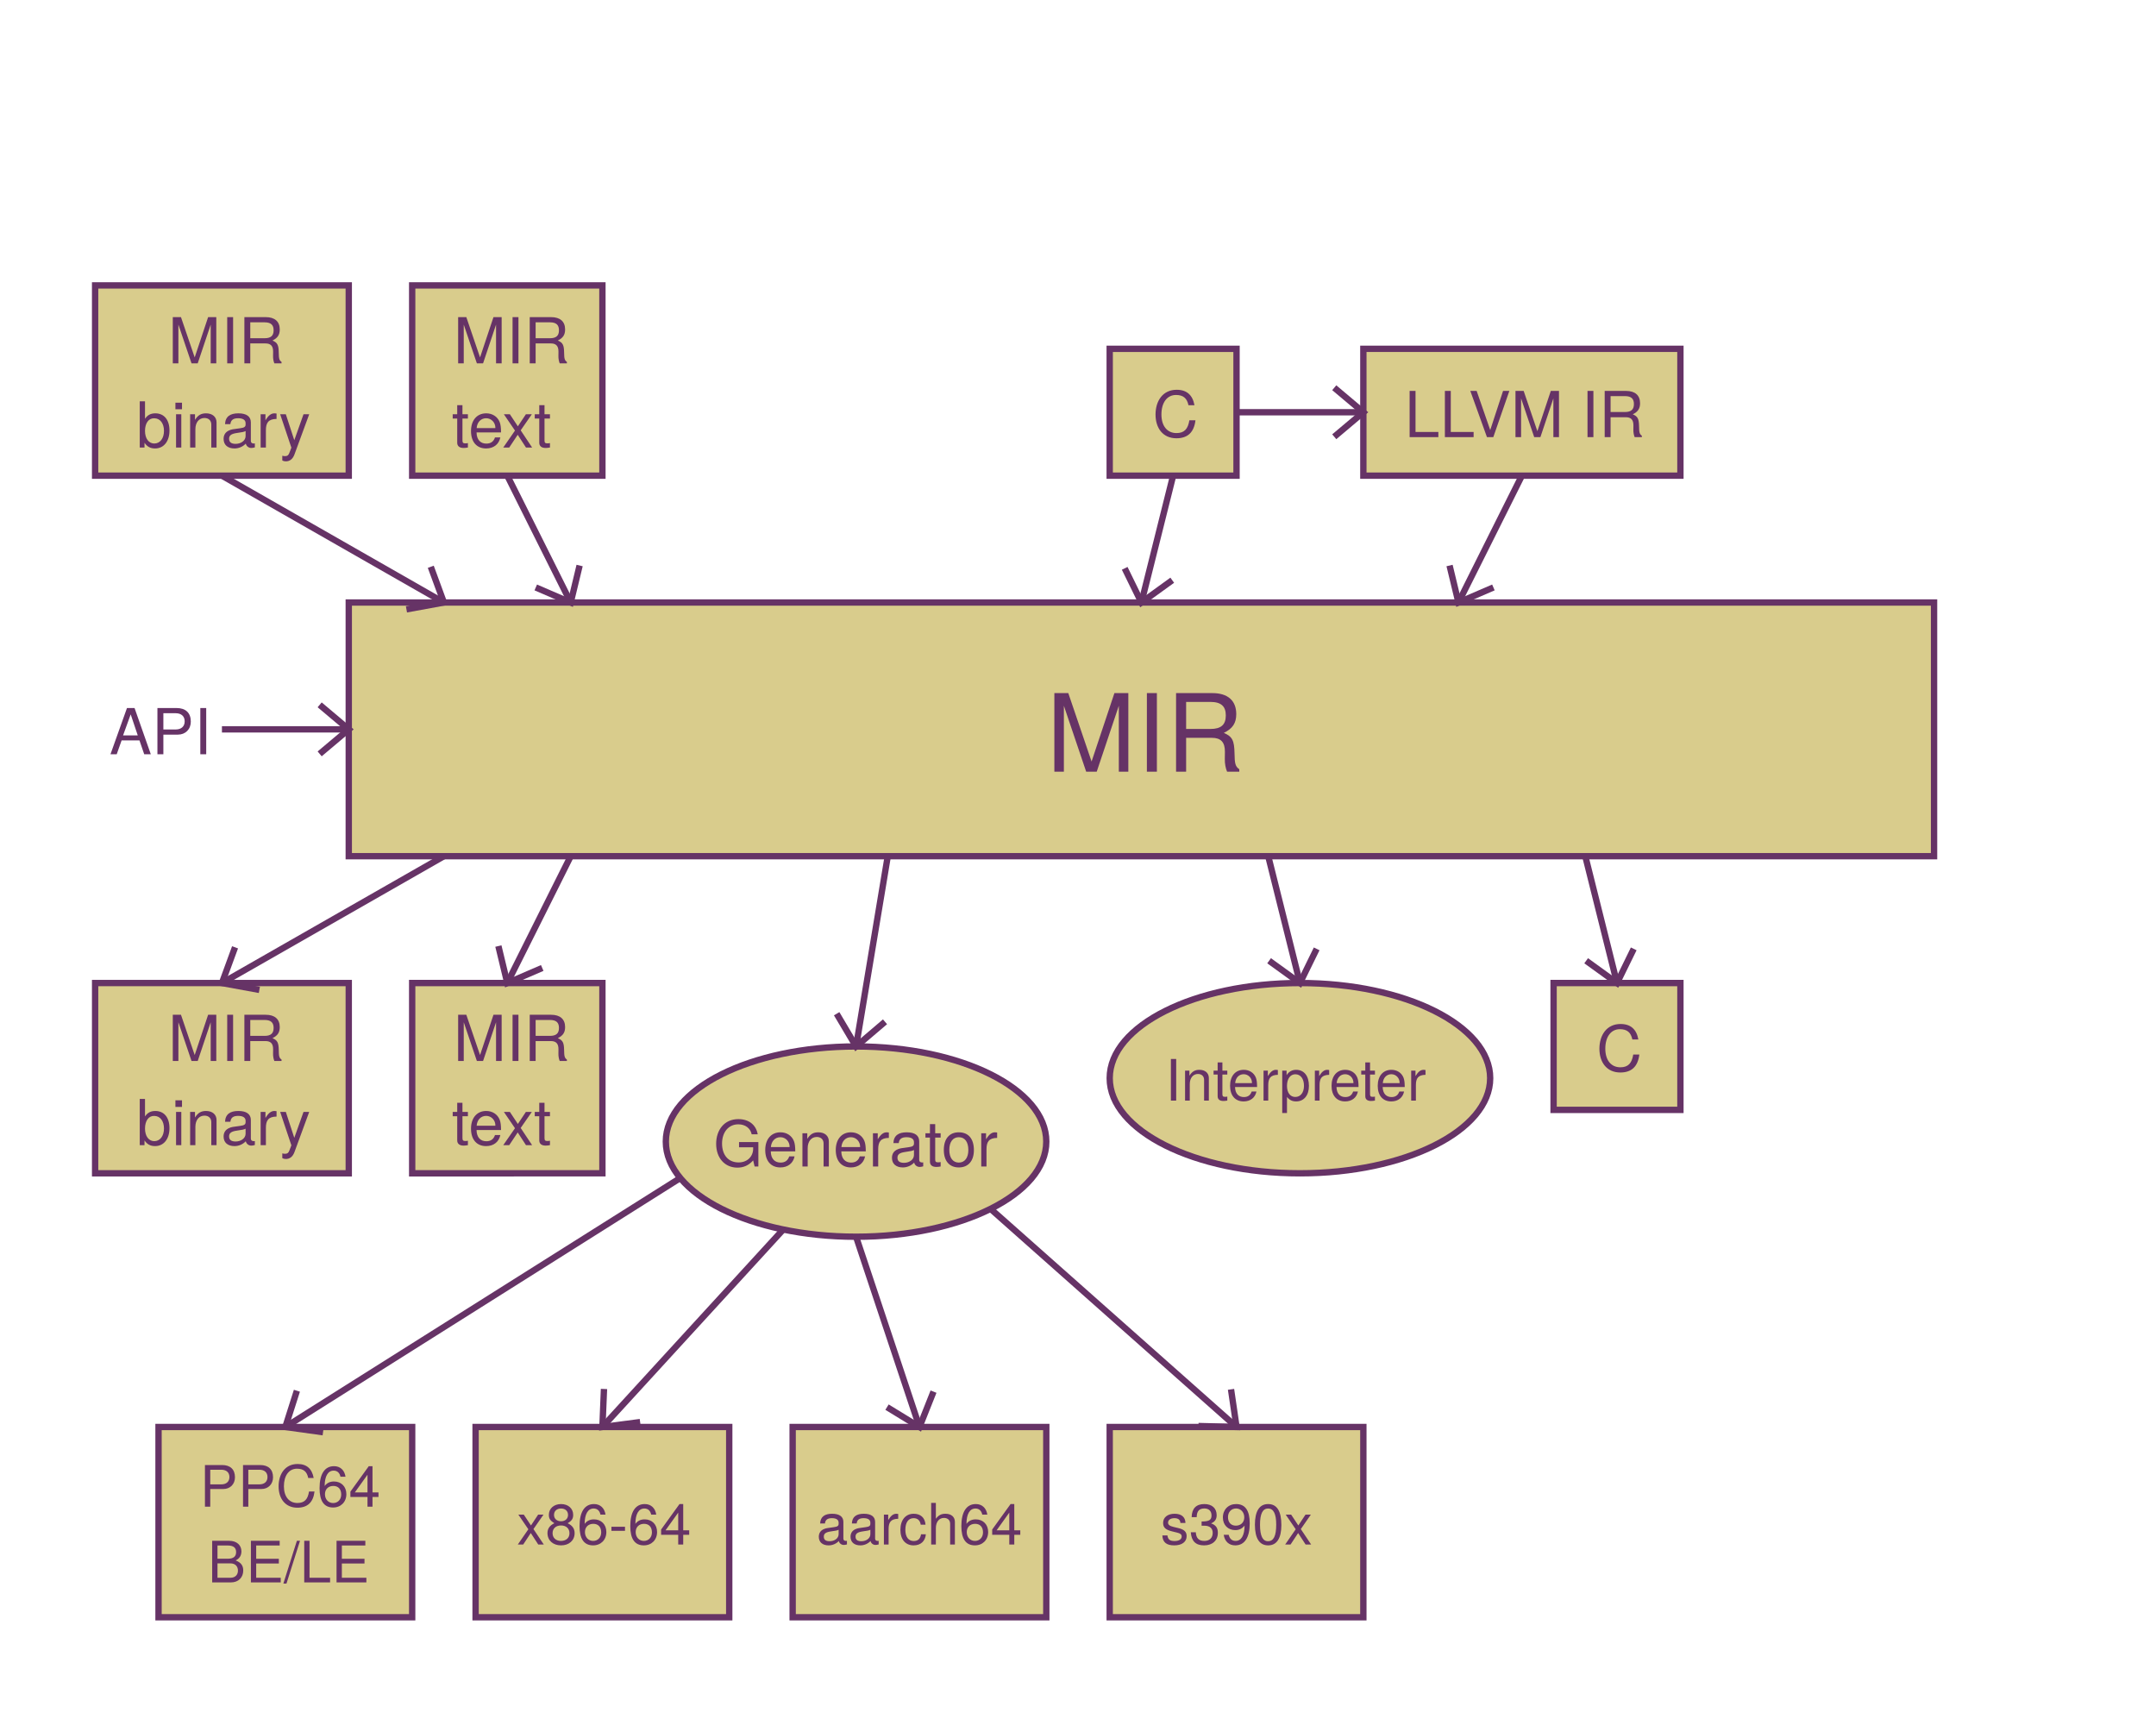
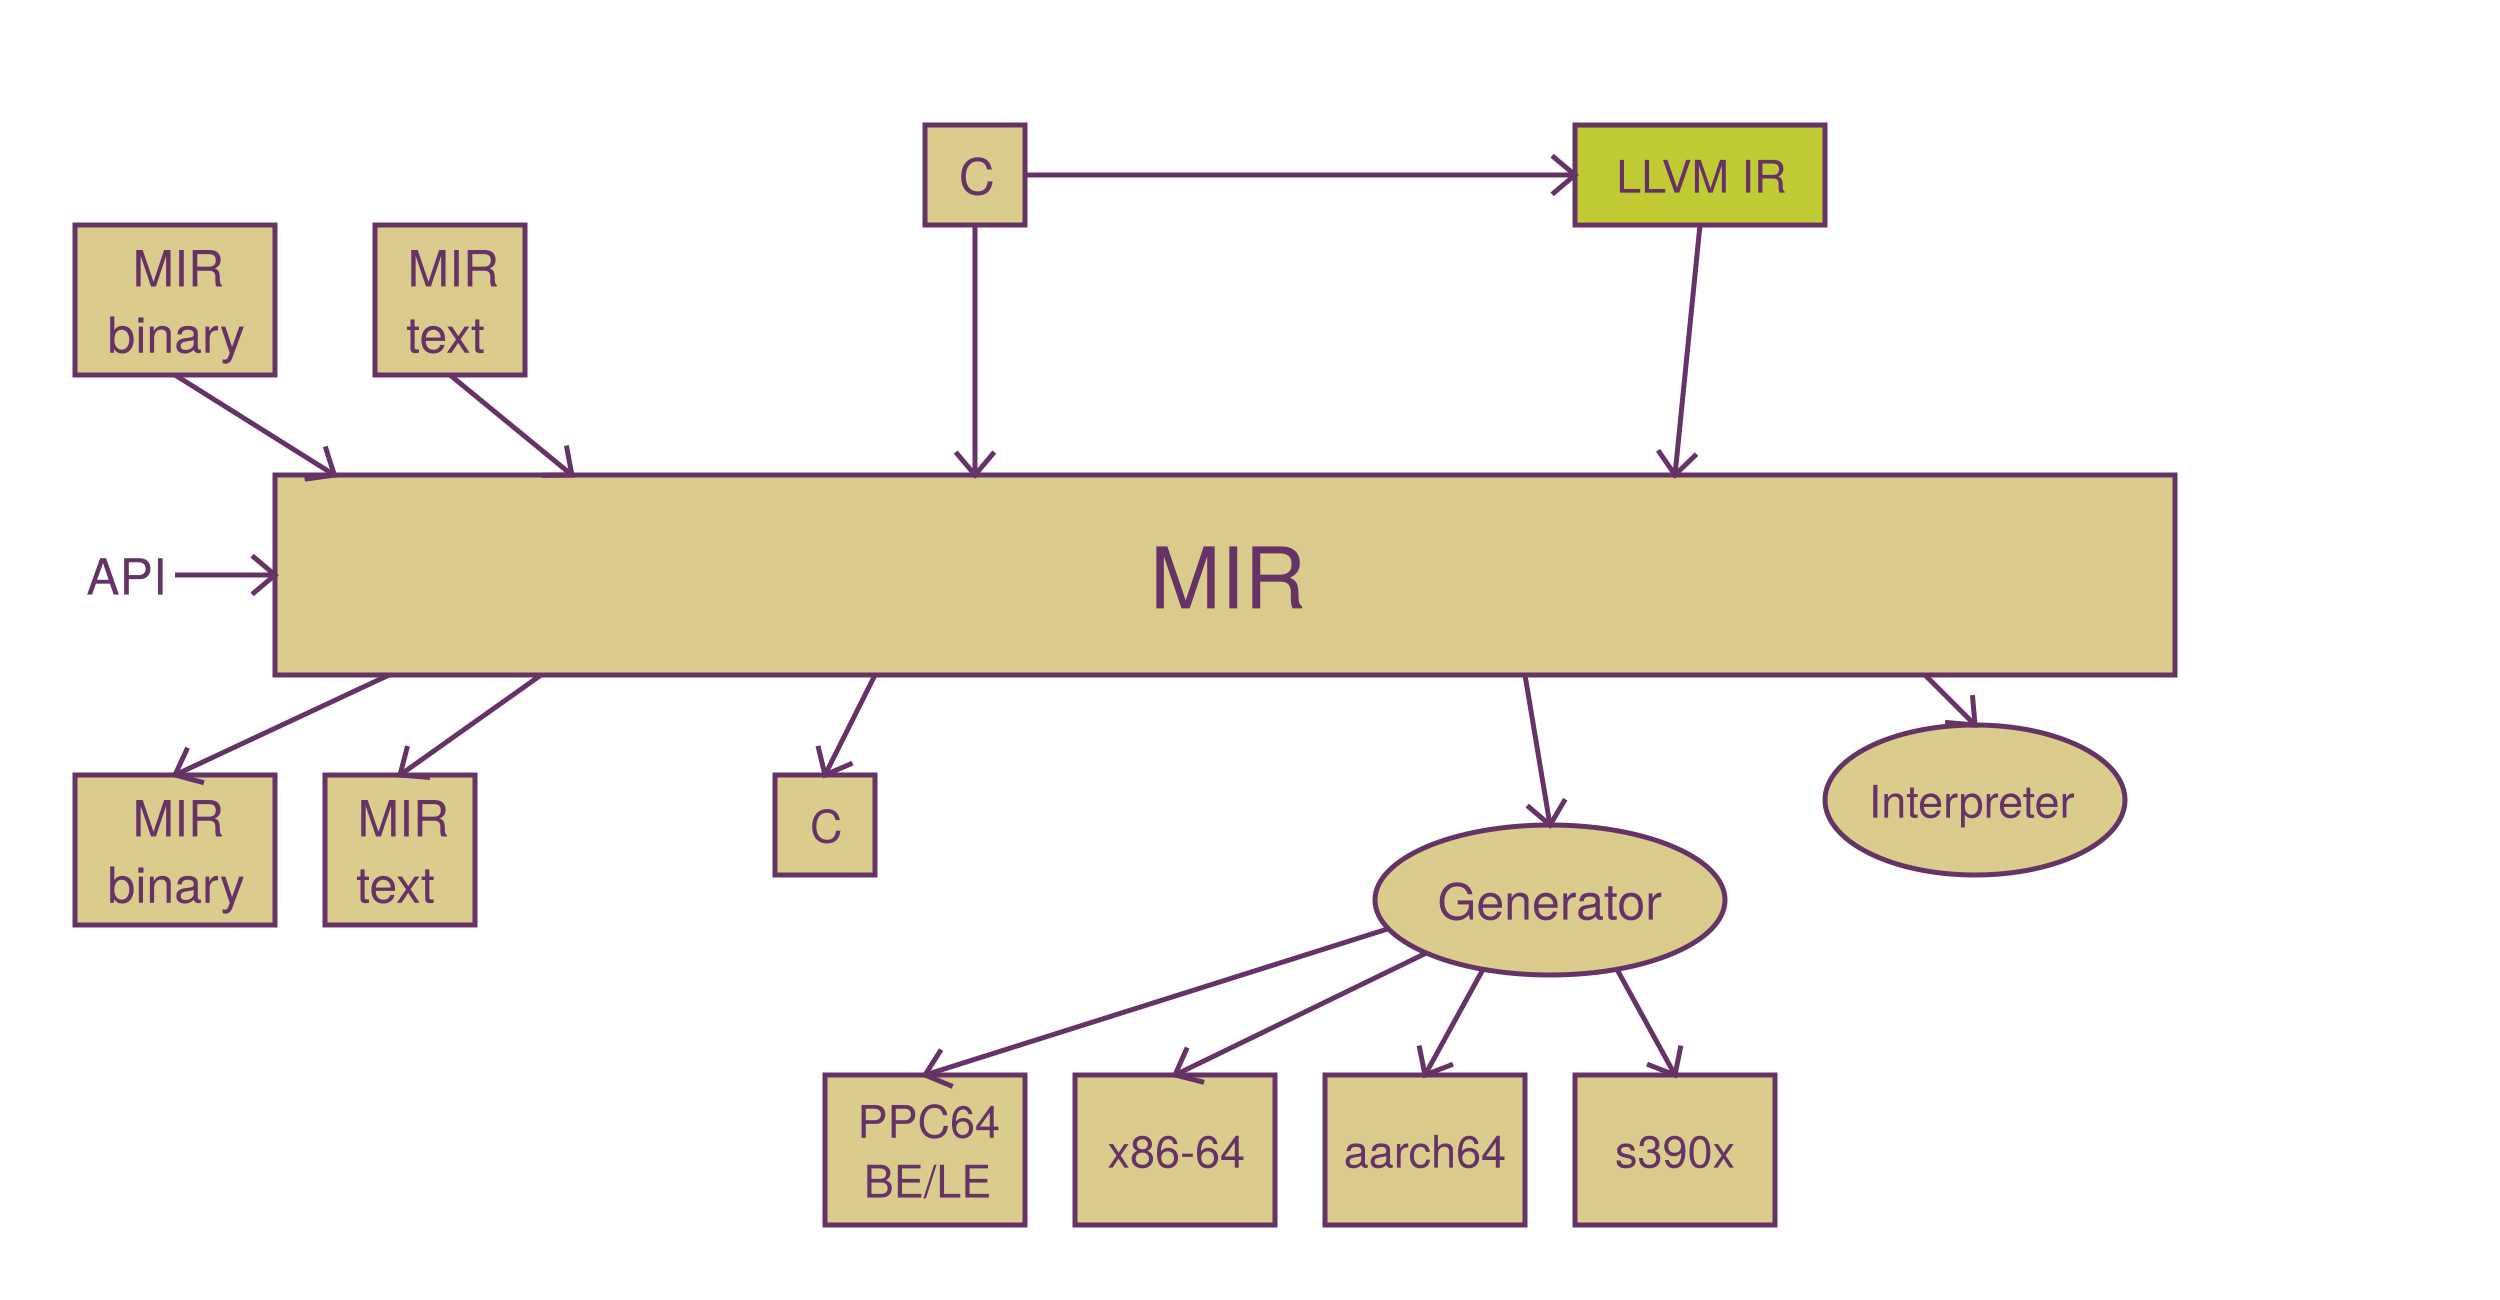
- <svg xmlns="http://www.w3.org/2000/svg" width="680.0" height="540.0" viewBox="130.0 70.0 680.0 540.0" version="1.1">
-   <rect x="130.0" y="70.0" width="680.0" height="540.0" fill="rgb(255,255,255)" />
-   <g id="s202918452">
-     <polygon id="s202918452" points="240.0,260.0 740,260.0 740,340.0 240.0,340.0 " fill="rgb(217,204,140)" stroke-width="2.0" stroke="rgb(102,51,102)" />
-     <g id="t202918452">
-       <text xml:space="preserve" x="460" y="313.348" font-family="Sans,Helvetica" fill="rgb(102,51,102)" font-size="34">MIR</text>
-     </g>
-   </g>
-   <g id="s86745181">
-     <polygon id="s86745181" points="160.0,280.0 200.0,280.0 200,320.0 160.0,320 " fill="none" stroke-width="0.0" stroke="rgb(102,51,102)" />
-     <g id="t86745181">
+ <svg xmlns="http://www.w3.org/2000/svg" width="1000.0" height="520.0" viewBox="130.0 70.0 1000.0 520.0" version="1.1">
+   <rect x="130.0" y="70.0" width="1000.0" height="520.0" fill="rgb(255,255,255)" />
+   <g id="s211270099">
+     <polygon id="s211270099" points="240.0,260.0 1000,260.0 1000,340 240.0,340.0 " fill="rgb(217,204,140)" stroke-width="2.0" stroke="rgb(102,51,102)" />
+     <g id="t211270099">
+       <text xml:space="preserve" x="590.0" y="313.348" font-family="Sans,Helvetica" fill="rgb(102,51,102)" font-size="34">MIR</text>
+     </g>
+   </g>
+   <g id="s57317648">
+     <polygon id="s57317648" points="160.0,280.0 200.0,280.0 200,320.0 160.0,320 " fill="none" stroke-width="0.0" stroke="rgb(102,51,102)" />
+     <g id="t57317648">
      <text xml:space="preserve" x="164.5" y="307.852" font-family="Sans,Helvetica" fill="rgb(102,51,102)" font-size="20">API</text>
    </g>
  </g>
-   <g id="s56479186">
-     <polygon id="s56479186" points="480.0,180.0 520,180.0 520,220.0 480.0,220 " fill="rgb(217,204,140)" stroke-width="2.0" stroke="rgb(102,51,102)" />
-     <g id="t56479186">
-       <text xml:space="preserve" x="493.5" y="207.852" font-family="Sans,Helvetica" fill="rgb(102,51,102)" font-size="20">C</text>
-     </g>
-   </g>
-   <g id="s101895843">
-     <polygon id="s101895843" points="560.0,180.0 660.0,180.0 659.998,220 560.0,220.0 " fill="rgb(217,204,140)" stroke-width="2.0" stroke="rgb(102,51,102)" />
-     <g id="t101895843">
-       <text xml:space="preserve" x="573.0" y="207.852" font-family="Sans,Helvetica" fill="rgb(102,51,102)" font-size="20">LLVM IR</text>
-     </g>
-   </g>
-   <g id="s101307808">
-     <polygon id="s101307808" points="160.0,380.0 240,380.0 240,440.0 160.0,440 " fill="rgb(217,204,140)" stroke-width="2.0" stroke="rgb(102,51,102)" />
-     <g id="t101307808">
+   <g id="s23477257">
+     <polygon id="s23477257" points="500.0,120.0 540.0,120.0 540,160.0 500.0,160 " fill="rgb(217,204,140)" stroke-width="2.0" stroke="rgb(102,51,102)" />
+     <g id="t23477257">
+       <text xml:space="preserve" x="513.5" y="147.852" font-family="Sans,Helvetica" fill="rgb(102,51,102)" font-size="20">C</text>
+     </g>
+   </g>
+   <g id="s113802766">
+     <polygon id="s113802766" points="760.0,120.0 860.0,120.0 859.998,160 760.0,160.0 " fill="rgb(192,202,51)" stroke-width="2.0" stroke="rgb(102,51,102)" />
+     <g id="t113802766">
+       <text xml:space="preserve" x="776.5" y="147.066" font-family="Sans,Helvetica" fill="rgb(102,51,102)" font-size="18">LLVM IR</text>
+     </g>
+   </g>
+   <g id="s110764079">
+     <polygon id="s110764079" points="160.0,380.0 240,380.0 240,440.0 160.0,440 " fill="rgb(217,204,140)" stroke-width="2.0" stroke="rgb(102,51,102)" />
+     <g id="t110764079">
      <text xml:space="preserve" x="183" y="404.58" font-family="Sans,Helvetica" fill="rgb(102,51,102)" font-size="20">MIR</text>
      <text xml:space="preserve" x="173" y="431.123" font-family="Sans,Helvetica" fill="rgb(102,51,102)" font-size="20">binary</text>
    </g>
  </g>
-   <g id="s185001305">
-     <polygon id="s185001305" points="260.0,380.0 320.0,380.0 320,439.999 260.0,440.0 " fill="rgb(217,204,140)" stroke-width="2.0" stroke="rgb(102,51,102)" />
-     <g id="t185001305">
+   <g id="s147338812">
+     <polygon id="s147338812" points="260.0,380.0 320.0,380.0 320,439.999 260.0,440.0 " fill="rgb(217,204,140)" stroke-width="2.0" stroke="rgb(102,51,102)" />
+     <g id="t147338812">
      <text xml:space="preserve" x="273.0" y="404.58" font-family="Sans,Helvetica" fill="rgb(102,51,102)" font-size="20">MIR</text>
      <text xml:space="preserve" x="272.5" y="431.123" font-family="Sans,Helvetica" fill="rgb(102,51,102)" font-size="20">text</text>
    </g>
  </g>
-   <g id="s128382238">
-     <polygon id="s128382238" points="620.0,380.0 659.999,380.0 660.0,420.0 620.0,420 " fill="rgb(217,204,140)" stroke-width="2.0" stroke="rgb(102,51,102)" />
-     <g id="t128382238">
-       <text xml:space="preserve" x="633.5" y="407.852" font-family="Sans,Helvetica" fill="rgb(102,51,102)" font-size="20">C</text>
-     </g>
-   </g>
-   <g id="s66695679">
-     <polygon id="s66695679" points="280.0,520.0 360.0,520.0 360,580.0 280.0,580.0 " fill="rgb(217,204,140)" stroke-width="2.0" stroke="rgb(102,51,102)" />
-     <g id="t66695679">
-       <text xml:space="preserve" x="293.0" y="557.066" font-family="Sans,Helvetica" fill="rgb(102,51,102)" font-size="18">x86-64</text>
-     </g>
-   </g>
-   <g id="s264678348">
-     <polygon id="s264678348" points="380.0,520.0 460,520.0 460.0,580.0 380.0,580 " fill="rgb(217,204,140)" stroke-width="2.0" stroke="rgb(102,51,102)" />
-     <g id="t264678348">
-       <text xml:space="preserve" x="387.5" y="557.066" font-family="Sans,Helvetica" fill="rgb(102,51,102)" font-size="18">aarch64</text>
-     </g>
-   </g>
-   <g id="s196574741">
-     <polygon id="s196574741" points="180,520.0 260,520.0 260,580.0 180,580.0 " fill="rgb(217,204,140)" stroke-width="2.0" stroke="rgb(102,51,102)" />
-     <g id="t196574741">
-       <text xml:space="preserve" x="193" y="545.122" font-family="Sans,Helvetica" fill="rgb(102,51,102)" font-size="18">PPC64</text>
-       <text xml:space="preserve" x="195.5" y="569.011" font-family="Sans,Helvetica" fill="rgb(102,51,102)" font-size="18">BE/LE</text>
-     </g>
-   </g>
-   <g id="s248071466">
-     <polygon id="s248071466" points="160,160.0 240,160.0 240.0,220.0 160,220 " fill="rgb(217,204,140)" stroke-width="2.0" stroke="rgb(102,51,102)" />
-     <g id="t248071466">
-       <text xml:space="preserve" x="183.0" y="184.58" font-family="Sans,Helvetica" fill="rgb(102,51,102)" font-size="20">MIR</text>
-       <text xml:space="preserve" x="173.0" y="211.123" font-family="Sans,Helvetica" fill="rgb(102,51,102)" font-size="20">binary</text>
-     </g>
-   </g>
-   <g id="s121728795">
-     <polygon id="s121728795" points="260.0,160.0 320.0,160.0 320.0,220 260.0,220.0 " fill="rgb(217,204,140)" stroke-width="2.0" stroke="rgb(102,51,102)" />
-     <g id="t121728795">
-       <text xml:space="preserve" x="273.0" y="184.58" font-family="Sans,Helvetica" fill="rgb(102,51,102)" font-size="20">MIR</text>
-       <text xml:space="preserve" x="272.5" y="211.123" font-family="Sans,Helvetica" fill="rgb(102,51,102)" font-size="20">text</text>
-     </g>
-   </g>
-   <g id="s10008760">
-     <ellipse id="s10008760" cx="540.0" cy="410.0" rx="60.0" ry="30.0" fill="rgb(217,204,140)" stroke-width="2.0" stroke="rgb(102,51,102)" />
-     <g id="t10008760">
-       <text xml:space="preserve" x="497.5" y="417.066" font-family="Sans,Helvetica" fill="rgb(102,51,102)" font-size="18">Interpreter</text>
-     </g>
-   </g>
-   <g id="s262071953">
-     <ellipse id="s262071953" cx="400.0" cy="430.0" rx="60" ry="30.0" fill="rgb(217,204,140)" stroke-width="2.0" stroke="rgb(102,51,102)" />
-     <g id="t262071953">
-       <text xml:space="preserve" x="355.0" y="437.852" font-family="Sans,Helvetica" fill="rgb(102,51,102)" font-size="20">Generator</text>
-     </g>
-   </g>
-   <g id="s101616118">
-     <polygon id="s101616118" points="700.0,100.0 780.0,100.0 779.998,120 700.0,120.0 " fill="none" stroke-width="0.0" stroke="rgb(102,51,102)" />
-     <g id="t101616118" />
-   </g>
-   <g id="s209576439">
-     <polygon id="s209576439" points="480.0,520.0 560.0,520.0 560,580 480.0,580.0 " fill="rgb(217,204,140)" stroke-width="2.0" stroke="rgb(102,51,102)" />
-     <g id="t209576439">
-       <text xml:space="preserve" x="496.0" y="557.066" font-family="Sans,Helvetica" fill="rgb(102,51,102)" font-size="18">s390x</text>
-     </g>
-   </g>
-   <g id="la142387300">
-     <path id="s142387300" d="M 200.0,300.0 240.0,300.0 " fill="none" stroke-width="2.0" stroke="rgb(102,51,102)" />
-     <path id="s185499929" d="M 230.822,307.731 240.0,300.0 230.822,292.269 " fill="none" stroke-width="2.0" stroke="rgb(102,51,102)" />
-     <g id="t142387300">
+   <g id="s204312517">
+     <polygon id="s204312517" points="560.0,500.0 640.0,500.0 640,560.0 560.0,560.0 " fill="rgb(217,204,140)" stroke-width="2.0" stroke="rgb(102,51,102)" />
+     <g id="t204312517">
+       <text xml:space="preserve" x="573.0" y="537.066" font-family="Sans,Helvetica" fill="rgb(102,51,102)" font-size="18">x86-64</text>
+     </g>
+   </g>
+   <g id="s143813914">
+     <polygon id="s143813914" points="660.0,500.0 740,500.0 740.0,560.0 660.0,560 " fill="rgb(217,204,140)" stroke-width="2.0" stroke="rgb(102,51,102)" />
+     <g id="t143813914">
+       <text xml:space="preserve" x="667.5" y="537.066" font-family="Sans,Helvetica" fill="rgb(102,51,102)" font-size="18">aarch64</text>
+     </g>
+   </g>
+   <g id="s263360587">
+     <polygon id="s263360587" points="460.0,500.0 540.0,500.0 540.0,560.0 460.0,560.0 " fill="rgb(217,204,140)" stroke-width="2.0" stroke="rgb(102,51,102)" />
+     <g id="t263360587">
+       <text xml:space="preserve" x="473.0" y="525.122" font-family="Sans,Helvetica" fill="rgb(102,51,102)" font-size="18">PPC64</text>
+       <text xml:space="preserve" x="475.5" y="549.011" font-family="Sans,Helvetica" fill="rgb(102,51,102)" font-size="18">BE/LE</text>
+     </g>
+   </g>
+   <g id="s201357864">
+     <polygon id="s201357864" points="160.0,160.0 240,160.0 240,220.0 160.0,220 " fill="rgb(217,204,140)" stroke-width="2.0" stroke="rgb(102,51,102)" />
+     <g id="t201357864">
+       <text xml:space="preserve" x="183" y="184.58" font-family="Sans,Helvetica" fill="rgb(102,51,102)" font-size="20">MIR</text>
+       <text xml:space="preserve" x="173" y="211.123" font-family="Sans,Helvetica" fill="rgb(102,51,102)" font-size="20">binary</text>
+     </g>
+   </g>
+   <g id="s73163585">
+     <polygon id="s73163585" points="280.0,160.0 340.0,160.0 340.0,220 280.0,220.0 " fill="rgb(217,204,140)" stroke-width="2.0" stroke="rgb(102,51,102)" />
+     <g id="t73163585">
+       <text xml:space="preserve" x="293.0" y="184.58" font-family="Sans,Helvetica" fill="rgb(102,51,102)" font-size="20">MIR</text>
+       <text xml:space="preserve" x="292.5" y="211.123" font-family="Sans,Helvetica" fill="rgb(102,51,102)" font-size="20">text</text>
+     </g>
+   </g>
+   <g id="s114966758">
+     <ellipse id="s114966758" cx="920.0" cy="390.0" rx="60.0" ry="30.0" fill="rgb(217,204,140)" stroke-width="2.0" stroke="rgb(102,51,102)" />
+     <g id="t114966758">
+       <text xml:space="preserve" x="877.5" y="397.066" font-family="Sans,Helvetica" fill="rgb(102,51,102)" font-size="18">Interpreter</text>
+     </g>
+   </g>
+   <g id="s43509287">
+     <ellipse id="s43509287" cx="750.0" cy="430.0" rx="70.0" ry="30.0" fill="rgb(217,204,140)" stroke-width="2.0" stroke="rgb(102,51,102)" />
+     <g id="t43509287">
+       <text xml:space="preserve" x="705.0" y="437.852" font-family="Sans,Helvetica" fill="rgb(102,51,102)" font-size="20">Generator</text>
+     </g>
+   </g>
+   <g id="s200741076">
+     <polygon id="s200741076" points="1040.0,100.0 1100.0,100.0 1099.998,120 1040.0,120.0 " fill="none" stroke-width="0.0" stroke="rgb(102,51,102)" />
+     <g id="t200741076" />
+   </g>
+   <g id="s122352253">
+     <polygon id="s122352253" points="760.0,500.0 840.0,500.0 840,560 760.0,560.0 " fill="rgb(217,204,140)" stroke-width="2.0" stroke="rgb(102,51,102)" />
+     <g id="t122352253">
+       <text xml:space="preserve" x="776.0" y="537.066" font-family="Sans,Helvetica" fill="rgb(102,51,102)" font-size="18">s390x</text>
+     </g>
+   </g>
+   <g id="s175736178">
+     <polygon id="s175736178" points="440.0,380.0 480.0,380.0 480.0,420.0 440.0,420 " fill="rgb(217,204,140)" stroke-width="2.0" stroke="rgb(102,51,102)" />
+     <g id="t175736178">
+       <text xml:space="preserve" x="454.0" y="407.066" font-family="Sans,Helvetica" fill="rgb(102,51,102)" font-size="18">C</text>
+     </g>
+   </g>
+   <g id="la76725699">
+     <path id="s76725699" d="M 200.0,300.0 240.0,300 " fill="none" stroke-width="2.0" stroke="rgb(102,51,102)" />
+     <path id="s143879883" d="M 230.822,307.73 240.0,300 230.822,292.269 " fill="none" stroke-width="2.0" stroke="rgb(102,51,102)" />
+     <g id="t76725699">
      <text xml:space="preserve" x="220.0" y="292.206" font-family="Sans,Helvetica" fill="rgb(102,51,102)" font-size="14" />
    </g>
  </g>
-   <g id="la163207885">
-     <path id="s163207885" d="M 200,380.0 270,340.0 " fill="none" stroke-width="2.0" stroke="rgb(102,51,102)" />
-     <path id="s172626879" d="M 204.133,368.734 200,380.0 211.804,382.158 " fill="none" stroke-width="2.0" stroke="rgb(102,51,102)" />
-     <g id="t163207885">
-       <text xml:space="preserve" x="239" y="365.496" font-family="Sans,Helvetica" fill="rgb(102,51,102)" font-size="14" />
-     </g>
-   </g>
-   <g id="la59854722">
-     <path id="s59854722" d="M 310,340.0 290.0,380.0 " fill="none" stroke-width="2.0" stroke="rgb(102,51,102)" />
-     <path id="s138988172" d="M 287.19,368.334 290.0,380.0 301.019,375.248 " fill="none" stroke-width="2.0" stroke="rgb(102,51,102)" />
-     <g id="t59854722">
-       <text xml:space="preserve" x="304" y="365.496" font-family="Sans,Helvetica" fill="rgb(102,51,102)" font-size="14" />
-     </g>
-   </g>
-   <g id="la195339923">
-     <path id="s195339923" d="M 609.999,220 590,260.0 " fill="none" stroke-width="2.0" stroke="rgb(102,51,102)" />
-     <path id="s150803925" d="M 587.19,248.334 590,260.0 601.019,255.248 " fill="none" stroke-width="2.0" stroke="rgb(102,51,102)" />
-     <g id="t195339923">
-       <text xml:space="preserve" x="604" y="245.496" font-family="Sans,Helvetica" fill="rgb(102,51,102)" font-size="14" />
-     </g>
-   </g>
-   <g id="la143517392">
-     <path id="s143517392" d="M 500,220 490,260.0 " fill="none" stroke-width="2.0" stroke="rgb(102,51,102)" />
-     <path id="s227945691" d="M 484.726,249.221 490,260.0 499.726,252.971 " fill="none" stroke-width="2.0" stroke="rgb(102,51,102)" />
-     <g id="t143517392">
-       <text xml:space="preserve" x="499" y="245.496" font-family="Sans,Helvetica" fill="rgb(102,51,102)" font-size="14" />
-     </g>
-   </g>
-   <g id="la94295753">
-     <path id="s94295753" d="M 520,200.0 560.0,200 " fill="none" stroke-width="2.0" stroke="rgb(102,51,102)" />
-     <path id="s58026671" d="M 550.822,207.731 560.0,200 550.822,192.269 " fill="none" stroke-width="2.0" stroke="rgb(102,51,102)" />
-     <g id="t94295753">
-       <text xml:space="preserve" x="540" y="192.206" font-family="Sans,Helvetica" fill="rgb(102,51,102)" font-size="14" />
-     </g>
-   </g>
-   <g id="la42525134">
-     <path id="s42525134" d="M 290.0,220.0 310,260.0 " fill="none" stroke-width="2.0" stroke="rgb(102,51,102)" />
-     <path id="s31059644" d="M 298.981,255.248 310,260.0 312.81,248.334 " fill="none" stroke-width="2.0" stroke="rgb(102,51,102)" />
-     <g id="t42525134">
-       <text xml:space="preserve" x="304" y="245.496" font-family="Sans,Helvetica" fill="rgb(102,51,102)" font-size="14" />
-     </g>
-   </g>
-   <g id="la208214255">
-     <path id="s208214255" d="M 200.0,220.0 270,260.0 " fill="none" stroke-width="2.0" stroke="rgb(102,51,102)" />
-     <path id="s32513605" d="M 258.195,262.158 270,260.0 265.866,248.734 " fill="none" stroke-width="2.0" stroke="rgb(102,51,102)" />
-     <g id="t208214255">
-       <text xml:space="preserve" x="239" y="245.496" font-family="Sans,Helvetica" fill="rgb(102,51,102)" font-size="14" />
-     </g>
-   </g>
-   <g id="la103981052">
-     <path id="s103981052" d="M 530,340.0 540.0,380.0 " fill="none" stroke-width="2.0" stroke="rgb(102,51,102)" />
-     <path id="s181672346" d="M 530.274,372.971 540.0,380.0 545.274,369.221 " fill="none" stroke-width="2.0" stroke="rgb(102,51,102)" />
-     <g id="t103981052">
-       <text xml:space="preserve" x="539" y="365.496" font-family="Sans,Helvetica" fill="rgb(102,51,102)" font-size="14" />
-     </g>
-   </g>
-   <g id="la154474117">
-     <path id="s154474117" d="M 220,520.0 344.567,441.481 " fill="none" stroke-width="2.0" stroke="rgb(102,51,102)" />
-     <path id="s54002379" d="M 223.642,508.566 220,520.0 231.887,521.646 " fill="none" stroke-width="2.0" stroke="rgb(102,51,102)" />
-     <g id="t154474117">
-       <text xml:space="preserve" x="286.284" y="486.236" font-family="Sans,Helvetica" fill="rgb(102,51,102)" font-size="14" />
-     </g>
-   </g>
-   <g id="la139807962">
-     <path id="s139807962" d="M 320.0,520.0 377.039,457.716 " fill="none" stroke-width="2.0" stroke="rgb(102,51,102)" />
-     <path id="s62208680" d="M 320.498,508.01 320.0,520.0 331.9,518.452 " fill="none" stroke-width="2.0" stroke="rgb(102,51,102)" />
-     <g id="t139807962">
-       <text xml:space="preserve" x="352.519" y="494.354" font-family="Sans,Helvetica" fill="rgb(102,51,102)" font-size="14" />
-     </g>
-   </g>
-   <g id="la72897803">
-     <path id="s72897803" d="M 400.0,460.0 420,520.0 " fill="none" stroke-width="2.0" stroke="rgb(102,51,102)" />
-     <path id="s33118657" d="M 409.764,513.737 420,520.0 424.432,508.848 " fill="none" stroke-width="2.0" stroke="rgb(102,51,102)" />
-     <g id="t72897803">
-       <text xml:space="preserve" x="414" y="495.496" font-family="Sans,Helvetica" fill="rgb(102,51,102)" font-size="14" />
-     </g>
-   </g>
-   <g id="la84393960">
-     <path id="s84393960" d="M 630,340.0 640,380.0 " fill="none" stroke-width="2.0" stroke="rgb(102,51,102)" />
-     <path id="s214578534" d="M 630.274,372.971 640,380.0 645.274,369.221 " fill="none" stroke-width="2.0" stroke="rgb(102,51,102)" />
-     <g id="t84393960">
-       <text xml:space="preserve" x="639" y="365.496" font-family="Sans,Helvetica" fill="rgb(102,51,102)" font-size="14" />
-     </g>
-   </g>
-   <g id="la104175105">
-     <path id="s104175105" d="M 400.0,400.0 410,340.0 " fill="none" stroke-width="2.0" stroke="rgb(102,51,102)" />
-     <path id="s21102759" d="M 393.883,389.676 400.0,400.0 409.134,392.218 " fill="none" stroke-width="2.0" stroke="rgb(102,51,102)" />
-     <g id="t104175105">
-       <text xml:space="preserve" x="409" y="375.104" font-family="Sans,Helvetica" fill="rgb(102,51,102)" font-size="13" />
-     </g>
-   </g>
-   <g id="la239819942">
-     <path id="s239819942" d="M 442.426,451.213 520.0,520.0 " fill="none" stroke-width="2.0" stroke="rgb(102,51,102)" />
-     <path id="s225925460" d="M 508.004,519.695 520.0,520.0 518.262,508.127 " fill="none" stroke-width="2.0" stroke="rgb(102,51,102)" />
-     <g id="t239819942">
-       <text xml:space="preserve" x="485.213" y="490.71" font-family="Sans,Helvetica" fill="rgb(102,51,102)" font-size="13" />
+   <g id="la1992256">
+     <path id="s1992256" d="M 200,380.0 285.599,339.999 " fill="none" stroke-width="2.0" stroke="rgb(102,51,102)" />
+     <path id="s243938984" d="M 205.042,369.111 200,380.0 211.588,383.118 " fill="none" stroke-width="2.0" stroke="rgb(102,51,102)" />
+     <g id="t1992256">
+       <text xml:space="preserve" x="246.8" y="365.496" font-family="Sans,Helvetica" fill="rgb(102,51,102)" font-size="14" />
+     </g>
+   </g>
+   <g id="la93927801">
+     <path id="s93927801" d="M 346.4,339.999 290.0,380.0 " fill="none" stroke-width="2.0" stroke="rgb(102,51,102)" />
+     <path id="s191931841" d="M 293.014,368.385 290.0,380.0 301.959,380.996 " fill="none" stroke-width="2.0" stroke="rgb(102,51,102)" />
+     <g id="t93927801">
+       <text xml:space="preserve" x="322.2" y="365.496" font-family="Sans,Helvetica" fill="rgb(102,51,102)" font-size="14" />
+     </g>
+   </g>
+   <g id="la240551614">
+     <path id="s240551614" d="M 809.999,160 800,260.0 " fill="none" stroke-width="2.0" stroke="rgb(102,51,102)" />
+     <path id="s96309606" d="M 793.221,250.098 800,260.0 808.605,251.637 " fill="none" stroke-width="2.0" stroke="rgb(102,51,102)" />
+     <g id="t240551614">
+       <text xml:space="preserve" x="809" y="215.496" font-family="Sans,Helvetica" fill="rgb(102,51,102)" font-size="14" />
+     </g>
+   </g>
+   <g id="la215577375">
+     <path id="s215577375" d="M 520,160 520,260.0 " fill="none" stroke-width="2.0" stroke="rgb(102,51,102)" />
+     <path id="s250096807" d="M 512.269,250.822 520,260.0 527.73,250.822 " fill="none" stroke-width="2.0" stroke="rgb(102,51,102)" />
+     <g id="t215577375">
+       <text xml:space="preserve" x="524" y="215.496" font-family="Sans,Helvetica" fill="rgb(102,51,102)" font-size="14" />
+     </g>
+   </g>
+   <g id="la44279404">
+     <path id="s44279404" d="M 540,140.0 760.0,140.0 " fill="none" stroke-width="2.0" stroke="rgb(102,51,102)" />
+     <path id="s111154516" d="M 750.822,147.731 760.0,140.0 750.822,132.269 " fill="none" stroke-width="2.0" stroke="rgb(102,51,102)" />
+     <g id="t44279404">
+       <text xml:space="preserve" x="650" y="132.206" font-family="Sans,Helvetica" fill="rgb(102,51,102)" font-size="14" />
+     </g>
+   </g>
+   <g id="la267056181">
+     <path id="s267056181" d="M 310.0,220.0 358.75,260.0 " fill="none" stroke-width="2.0" stroke="rgb(102,51,102)" />
+     <path id="s195091709" d="M 346.751,260.154 358.75,260.0 356.558,248.202 " fill="none" stroke-width="2.0" stroke="rgb(102,51,102)" />
+     <g id="t267056181">
+       <text xml:space="preserve" x="338.375" y="245.496" font-family="Sans,Helvetica" fill="rgb(102,51,102)" font-size="14" />
+     </g>
+   </g>
+   <g id="la57692362">
+     <path id="s57692362" d="M 200,220.0 263.75,260.0 " fill="none" stroke-width="2.0" stroke="rgb(102,51,102)" />
+     <path id="s260136434" d="M 251.867,261.67 263.75,260.0 260.084,248.574 " fill="none" stroke-width="2.0" stroke="rgb(102,51,102)" />
+     <g id="t57692362">
+       <text xml:space="preserve" x="235.875" y="245.496" font-family="Sans,Helvetica" fill="rgb(102,51,102)" font-size="14" />
+     </g>
+   </g>
+   <g id="la95167035">
+     <path id="s95167035" d="M 900,340 920.0,360.0 " fill="none" stroke-width="2.0" stroke="rgb(102,51,102)" />
+     <path id="s266398787" d="M 908.044,358.976 920.0,360.0 918.976,348.044 " fill="none" stroke-width="2.0" stroke="rgb(102,51,102)" />
+     <g id="t95167035">
+       <text xml:space="preserve" x="914.0" y="355.496" font-family="Sans,Helvetica" fill="rgb(102,51,102)" font-size="14" />
+     </g>
+   </g>
+   <g id="la22723928">
+     <path id="s22723928" d="M 500.0,500.0 685.328,441.481 " fill="none" stroke-width="2.0" stroke="rgb(102,51,102)" />
+     <path id="s160641728" d="M 506.424,489.865 500.0,500.0 511.08,504.608 " fill="none" stroke-width="2.0" stroke="rgb(102,51,102)" />
+     <g id="t22723928">
+       <text xml:space="preserve" x="592.664" y="462.946" font-family="Sans,Helvetica" fill="rgb(102,51,102)" font-size="14" />
+     </g>
+   </g>
+   <g id="la56860337">
+     <path id="s56860337" d="M 600.0,500.0 700.503,451.213 " fill="none" stroke-width="2.0" stroke="rgb(102,51,102)" />
+     <path id="s228805625" d="M 604.881,489.037 600.0,500.0 611.633,502.946 " fill="none" stroke-width="2.0" stroke="rgb(102,51,102)" />
+     <g id="t56860337">
+       <text xml:space="preserve" x="654.251" y="481.103" font-family="Sans,Helvetica" fill="rgb(102,51,102)" font-size="14" />
+     </g>
+   </g>
+   <g id="la162181014">
+     <path id="s162181014" d="M 723.212,457.716 700,500.0 " fill="none" stroke-width="2.0" stroke="rgb(102,51,102)" />
+     <path id="s188966718" d="M 697.64,488.234 700,500.0 711.193,495.675 " fill="none" stroke-width="2.0" stroke="rgb(102,51,102)" />
+     <g id="t162181014">
+       <text xml:space="preserve" x="715.606" y="484.354" font-family="Sans,Helvetica" fill="rgb(102,51,102)" font-size="14" />
+     </g>
+   </g>
+   <g id="la53520151">
+     <path id="s53520151" d="M 750.0,400.0 740.0,340 " fill="none" stroke-width="2.0" stroke="rgb(102,51,102)" />
+     <path id="s219941279" d="M 740.866,392.218 750.0,400.0 756.117,389.676 " fill="none" stroke-width="2.0" stroke="rgb(102,51,102)" />
+     <g id="t53520151">
+       <text xml:space="preserve" x="749.0" y="375.103" font-family="Sans,Helvetica" fill="rgb(102,51,102)" font-size="13" />
+     </g>
+   </g>
+   <g id="la23746308">
+     <path id="s23746308" d="M 776.788,457.716 800.0,500.0 " fill="none" stroke-width="2.0" stroke="rgb(102,51,102)" />
+     <path id="s265861868" d="M 788.807,495.675 800.0,500.0 802.36,488.234 " fill="none" stroke-width="2.0" stroke="rgb(102,51,102)" />
+     <g id="t23746308">
+       <text xml:space="preserve" x="792.394" y="483.962" font-family="Sans,Helvetica" fill="rgb(102,51,102)" font-size="13" />
+     </g>
+   </g>
+   <g id="la31618285">
+     <path id="s31618285" d="M 480,340 460.0,380.0 " fill="none" stroke-width="2.0" stroke="rgb(102,51,102)" />
+     <path id="s113487541" d="M 457.19,368.334 460.0,380.0 471.019,375.248 " fill="none" stroke-width="2.0" stroke="rgb(102,51,102)" />
+     <g id="t31618285">
+       <text xml:space="preserve" x="474.0" y="365.103" font-family="Sans,Helvetica" fill="rgb(102,51,102)" font-size="13" />
    </g>
  </g>
</svg>
